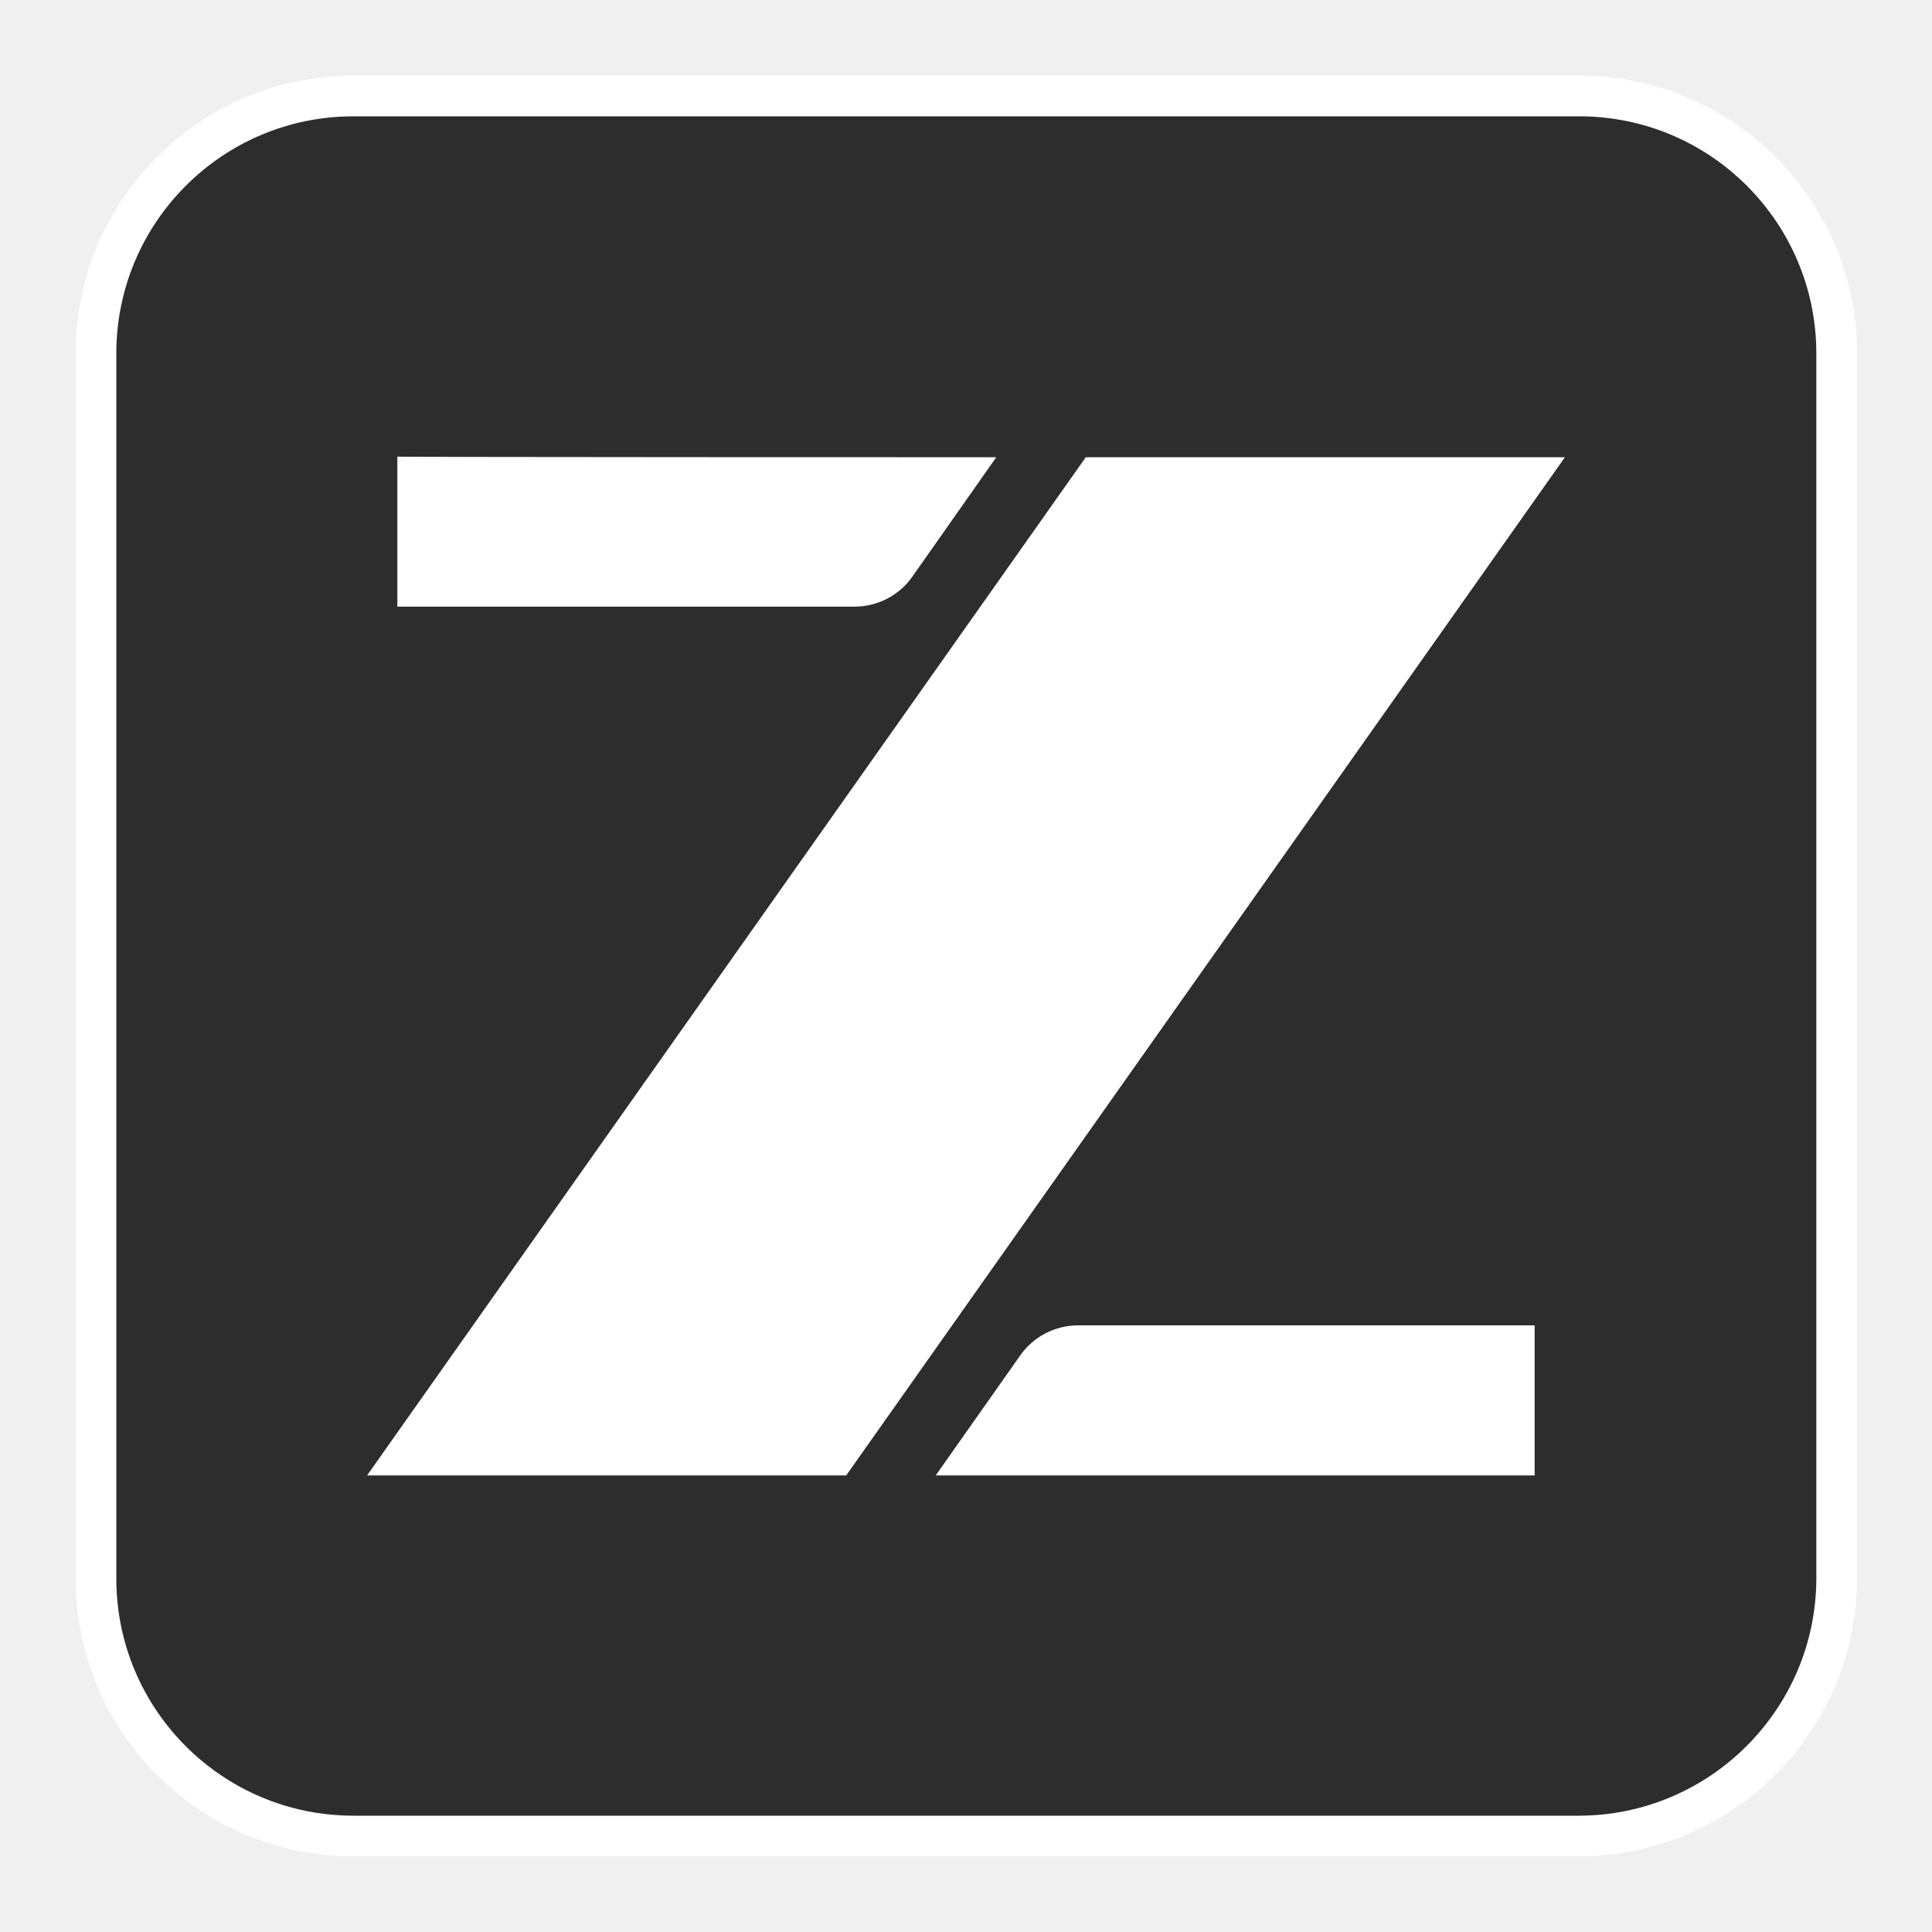
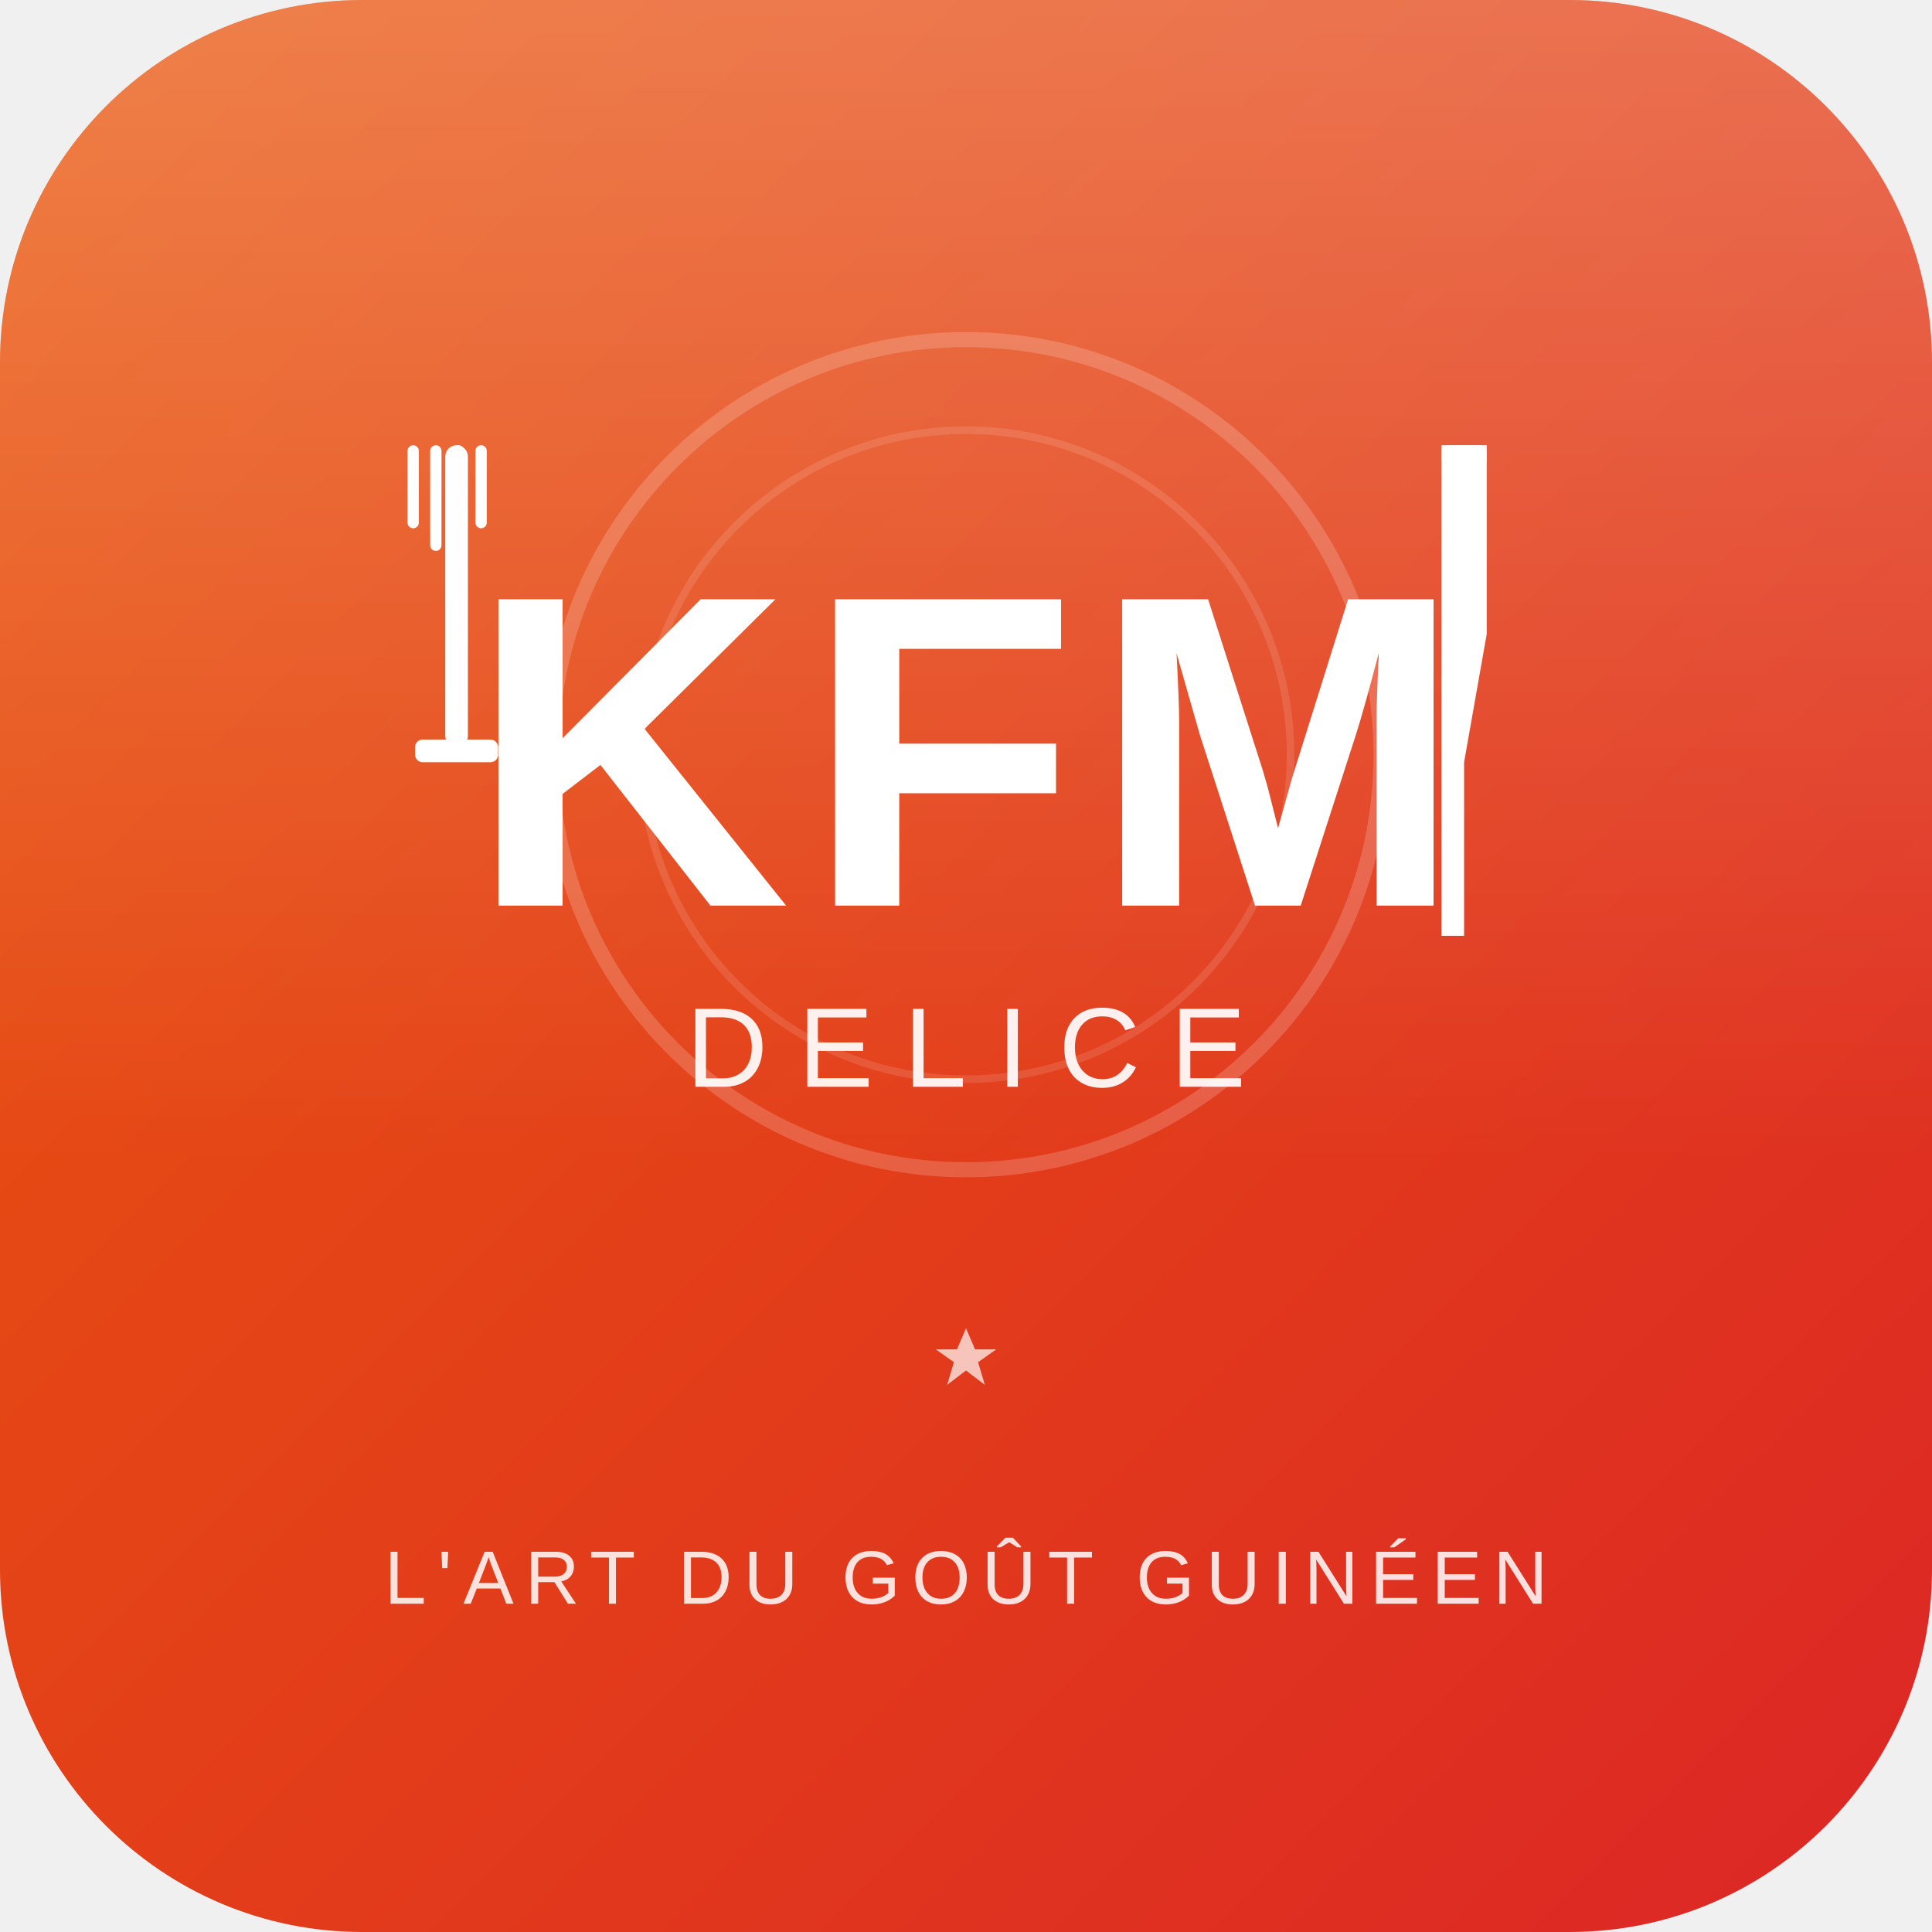
- <svg xmlns="http://www.w3.org/2000/svg" version="1.1" x="0px" y="0px" viewBox="0 0 30 30" style="enable-background:new 0 0 30 30;" xml:space="preserve">
+ <svg xmlns="http://www.w3.org/2000/svg" viewBox="0 0 512 512" width="512" height="512">
  <defs>
-     <style type="text/css">
-     .st194{fill:#2D2D2D;stroke:#FFFFFF;stroke-width:0.632;stroke-miterlimit:10;}
-     .st23{fill:#FFFFFF;}
- 
-     .z-breathe {
-       animation: breathe 2.5s ease-in-out infinite;
-     }
- 
-     @keyframes breathe {
-       0%, 100% { opacity: 0.7; }
-       50% { opacity: 1; }
-     }
-   </style>
+     <linearGradient id="bgGrad" x1="0" y1="0" x2="1" y2="1">
+       <stop offset="0%" stop-color="#ea580c" />
+       <stop offset="100%" stop-color="#dc2626" />
+     </linearGradient>
+     <linearGradient id="innerGlow" x1="0" y1="0" x2="0" y2="1">
+       <stop offset="0%" stop-color="#ffffff" stop-opacity="0.25" />
+       <stop offset="60%" stop-color="#ffffff" stop-opacity="0" />
+     </linearGradient>
+     <clipPath id="roundedClip">
+       <rect x="0" y="0" width="512" height="512" rx="96" ry="96" />
+     </clipPath>
  </defs>
-   <g>
-     <path class="st194" d="M24.51,28.51H5.49c-2.21,0-4-1.79-4-4V5.49c0-2.21,1.79-4,4-4h19.03c2.21,0,4,1.79,4,4v19.03     C28.51,26.72,26.72,28.51,24.51,28.51z" />
-     <g class="z-breathe">
-       <path class="st23" d="M15.47,7.1l-1.3,1.85c-0.2,0.29-0.54,0.47-0.9,0.47h-7.1V7.09C6.16,7.1,15.47,7.1,15.47,7.1z" />
-       <polygon class="st23" points="24.3,7.1 13.14,22.91 5.7,22.91 16.86,7.1" />
-       <path class="st23" d="M14.53,22.91l1.31-1.86c0.2-0.29,0.54-0.47,0.9-0.47h7.09v2.33H14.53z" />
+   <g clip-path="url(#roundedClip)">
+     <rect x="0" y="0" width="512" height="512" fill="url(#bgGrad)" />
+     <rect x="0" y="0" width="512" height="512" fill="url(#innerGlow)" />
+     <circle cx="256" cy="200" r="110" fill="none" stroke="#ffffff" stroke-opacity="0.18" stroke-width="4" />
+     <circle cx="256" cy="200" r="86" fill="none" stroke="#ffffff" stroke-opacity="0.12" stroke-width="2" />
+     <g fill="#ffffff" transform="translate(108,118)">
+       <rect x="10" y="0" width="6" height="80" rx="3" />
+       <rect x="0" y="0" width="3" height="22" rx="1.5" />
+       <rect x="6" y="0" width="3" height="28" rx="1.5" />
+       <rect x="12" y="0" width="3" height="22" rx="1.5" />
+       <rect x="18" y="0" width="3" height="22" rx="1.5" />
+       <rect x="2" y="78" width="22" height="6" rx="2" />
+     </g>
+     <g fill="#ffffff" transform="translate(372,118)">
+       <path d="M 10 0 L 22 0 L 22 50 L 16 84 L 16 130 L 10 130 L 10 84 Z" />
+       <rect x="10" y="0" width="12" height="6" rx="2" />
    </g>
  </g>
+   <text x="256" y="240" font-family="'Helvetica Neue', Arial, sans-serif" font-size="118" font-weight="900" text-anchor="middle" fill="#ffffff" letter-spacing="4">KFM</text>
+   <text x="256" y="288" font-family="'Helvetica Neue', Arial, sans-serif" font-size="30" font-weight="500" text-anchor="middle" fill="#ffffff" fill-opacity="0.92" letter-spacing="8">DELICE</text>
+   <text x="256" y="425" font-family="'Helvetica Neue', Arial, sans-serif" font-size="20" font-weight="400" text-anchor="middle" fill="#ffffff" fill-opacity="0.85" letter-spacing="3">L'ART DU GOÛT GUINÉEN</text>
+   <g fill="#ffffff" fill-opacity="0.7" transform="translate(256,360)">
+     <path d="M 0 -8 L 2.4 -2.4 L 8 -2.4 L 3.2 1 L 5 7 L 0 3.2 L -5 7 L -3.2 1 L -8 -2.4 L -2.4 -2.4 Z" />
+   </g>
</svg>
